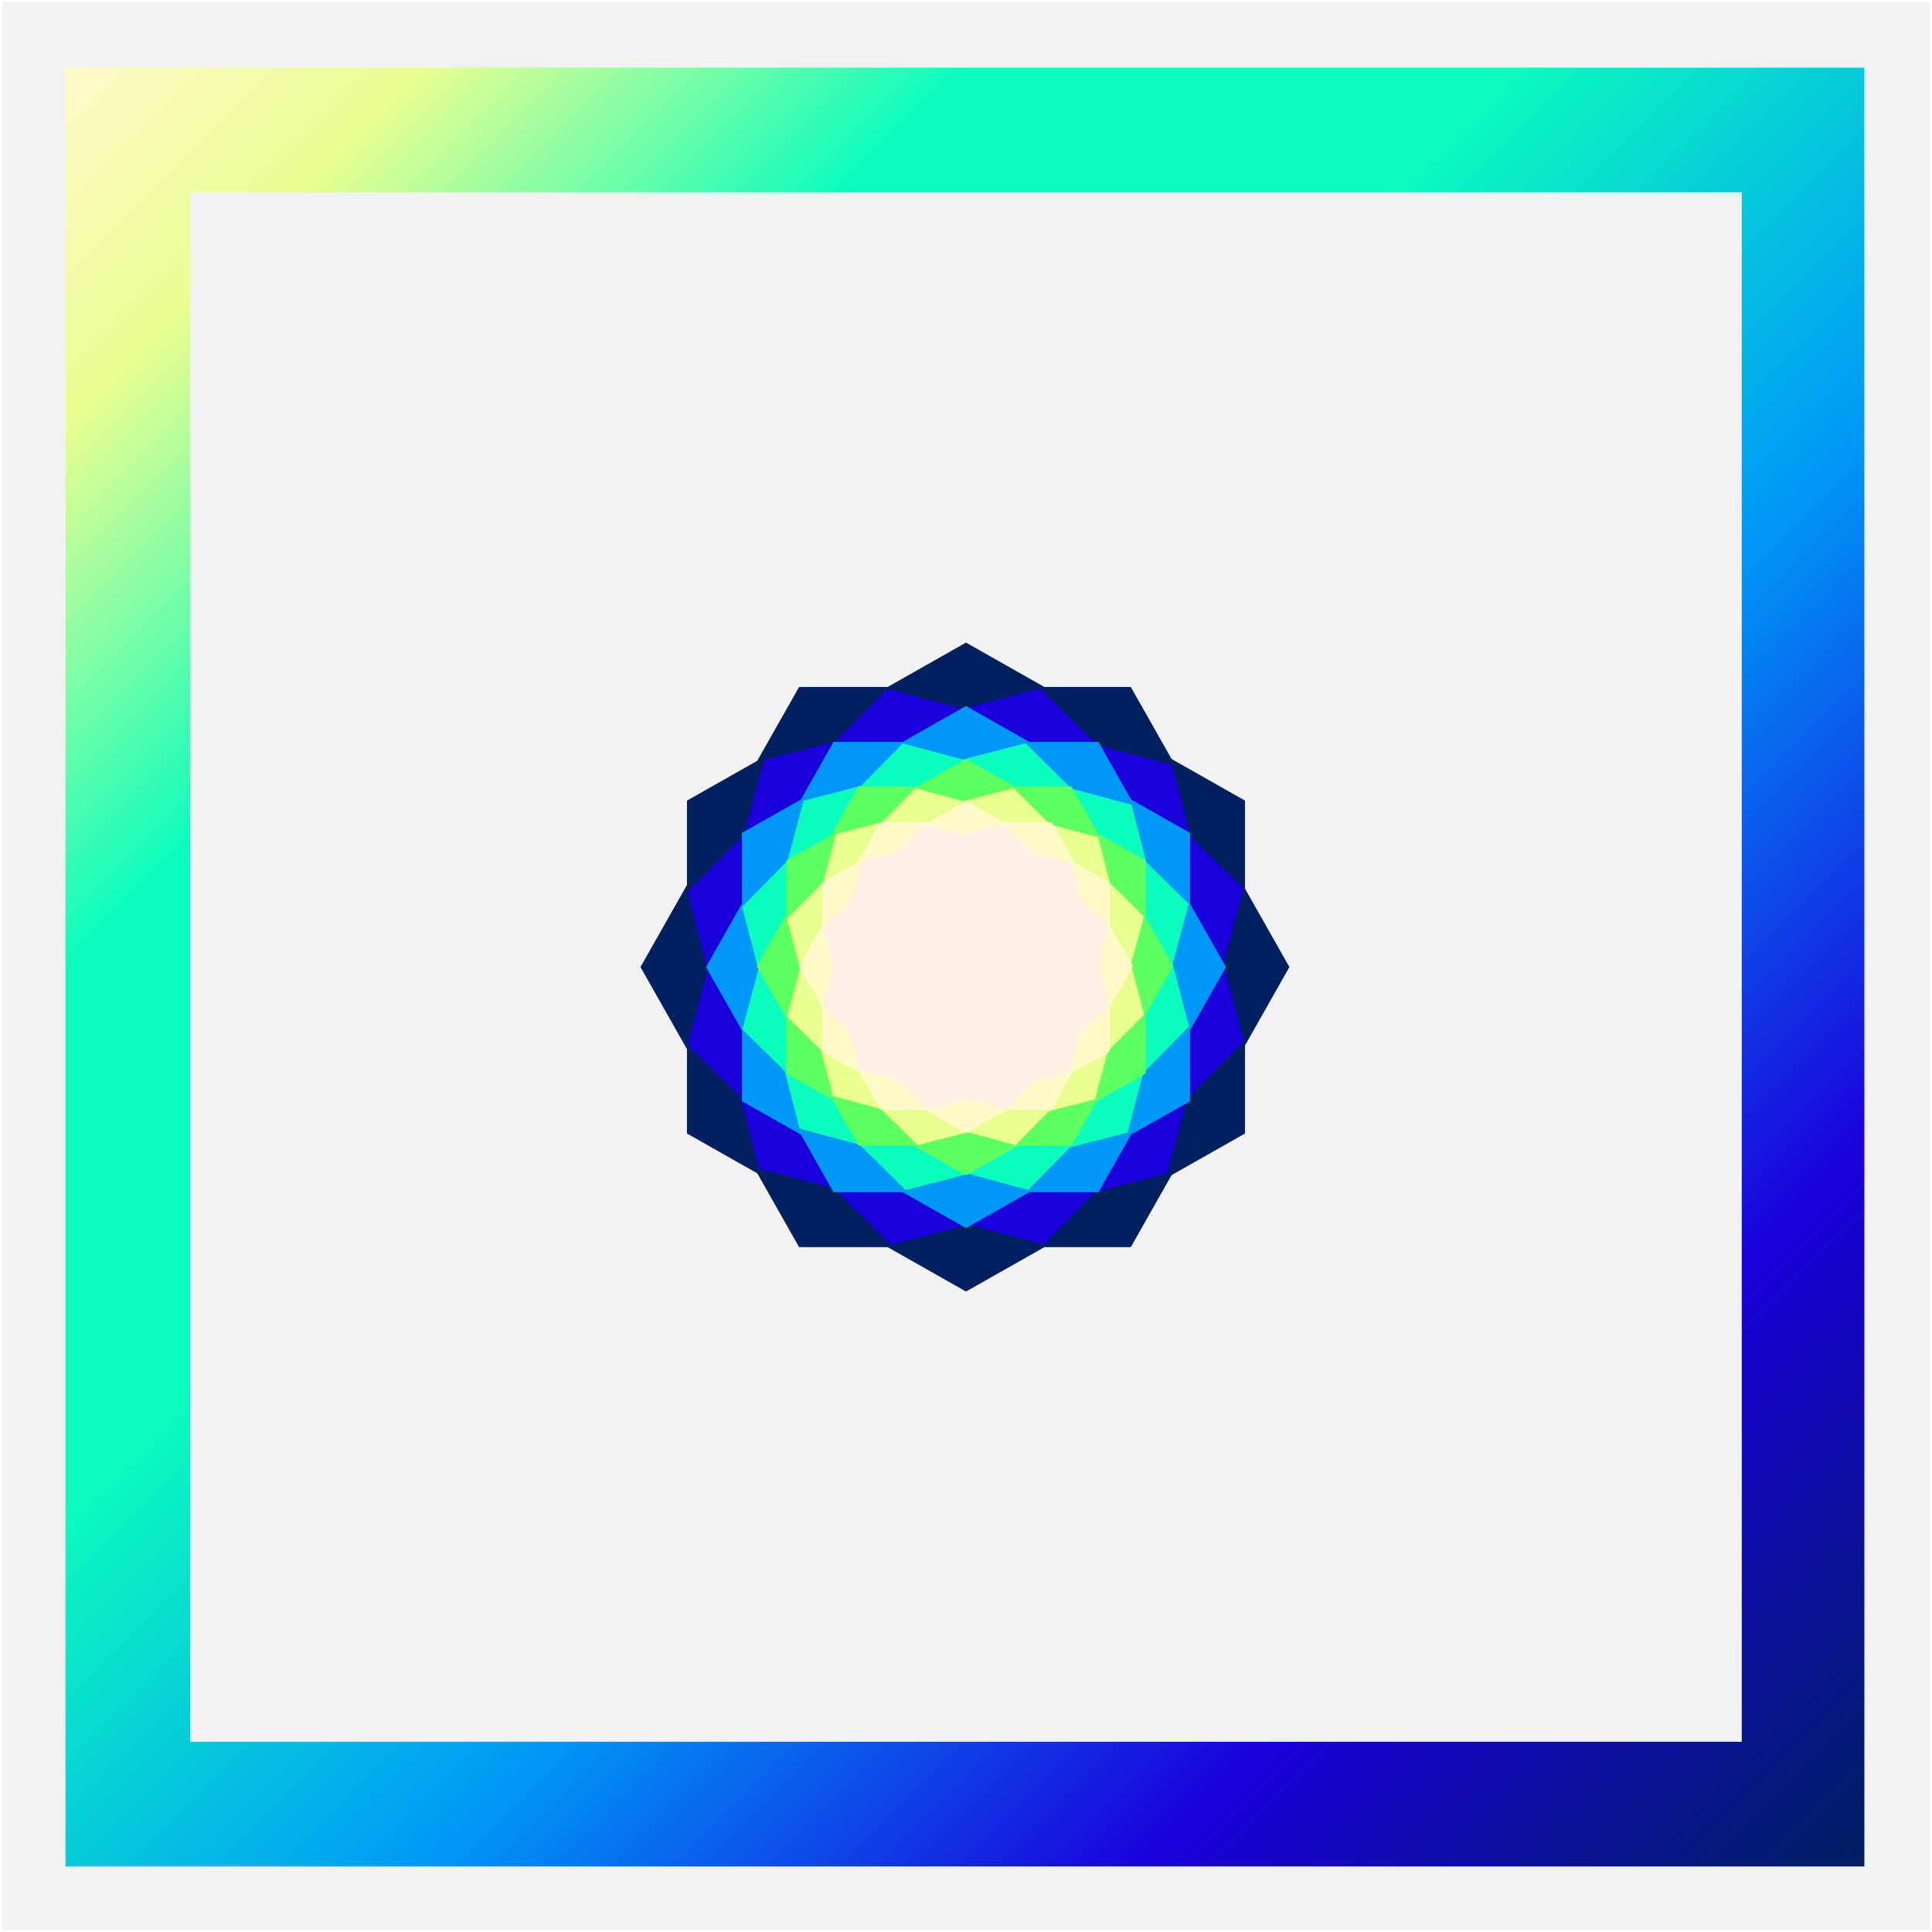
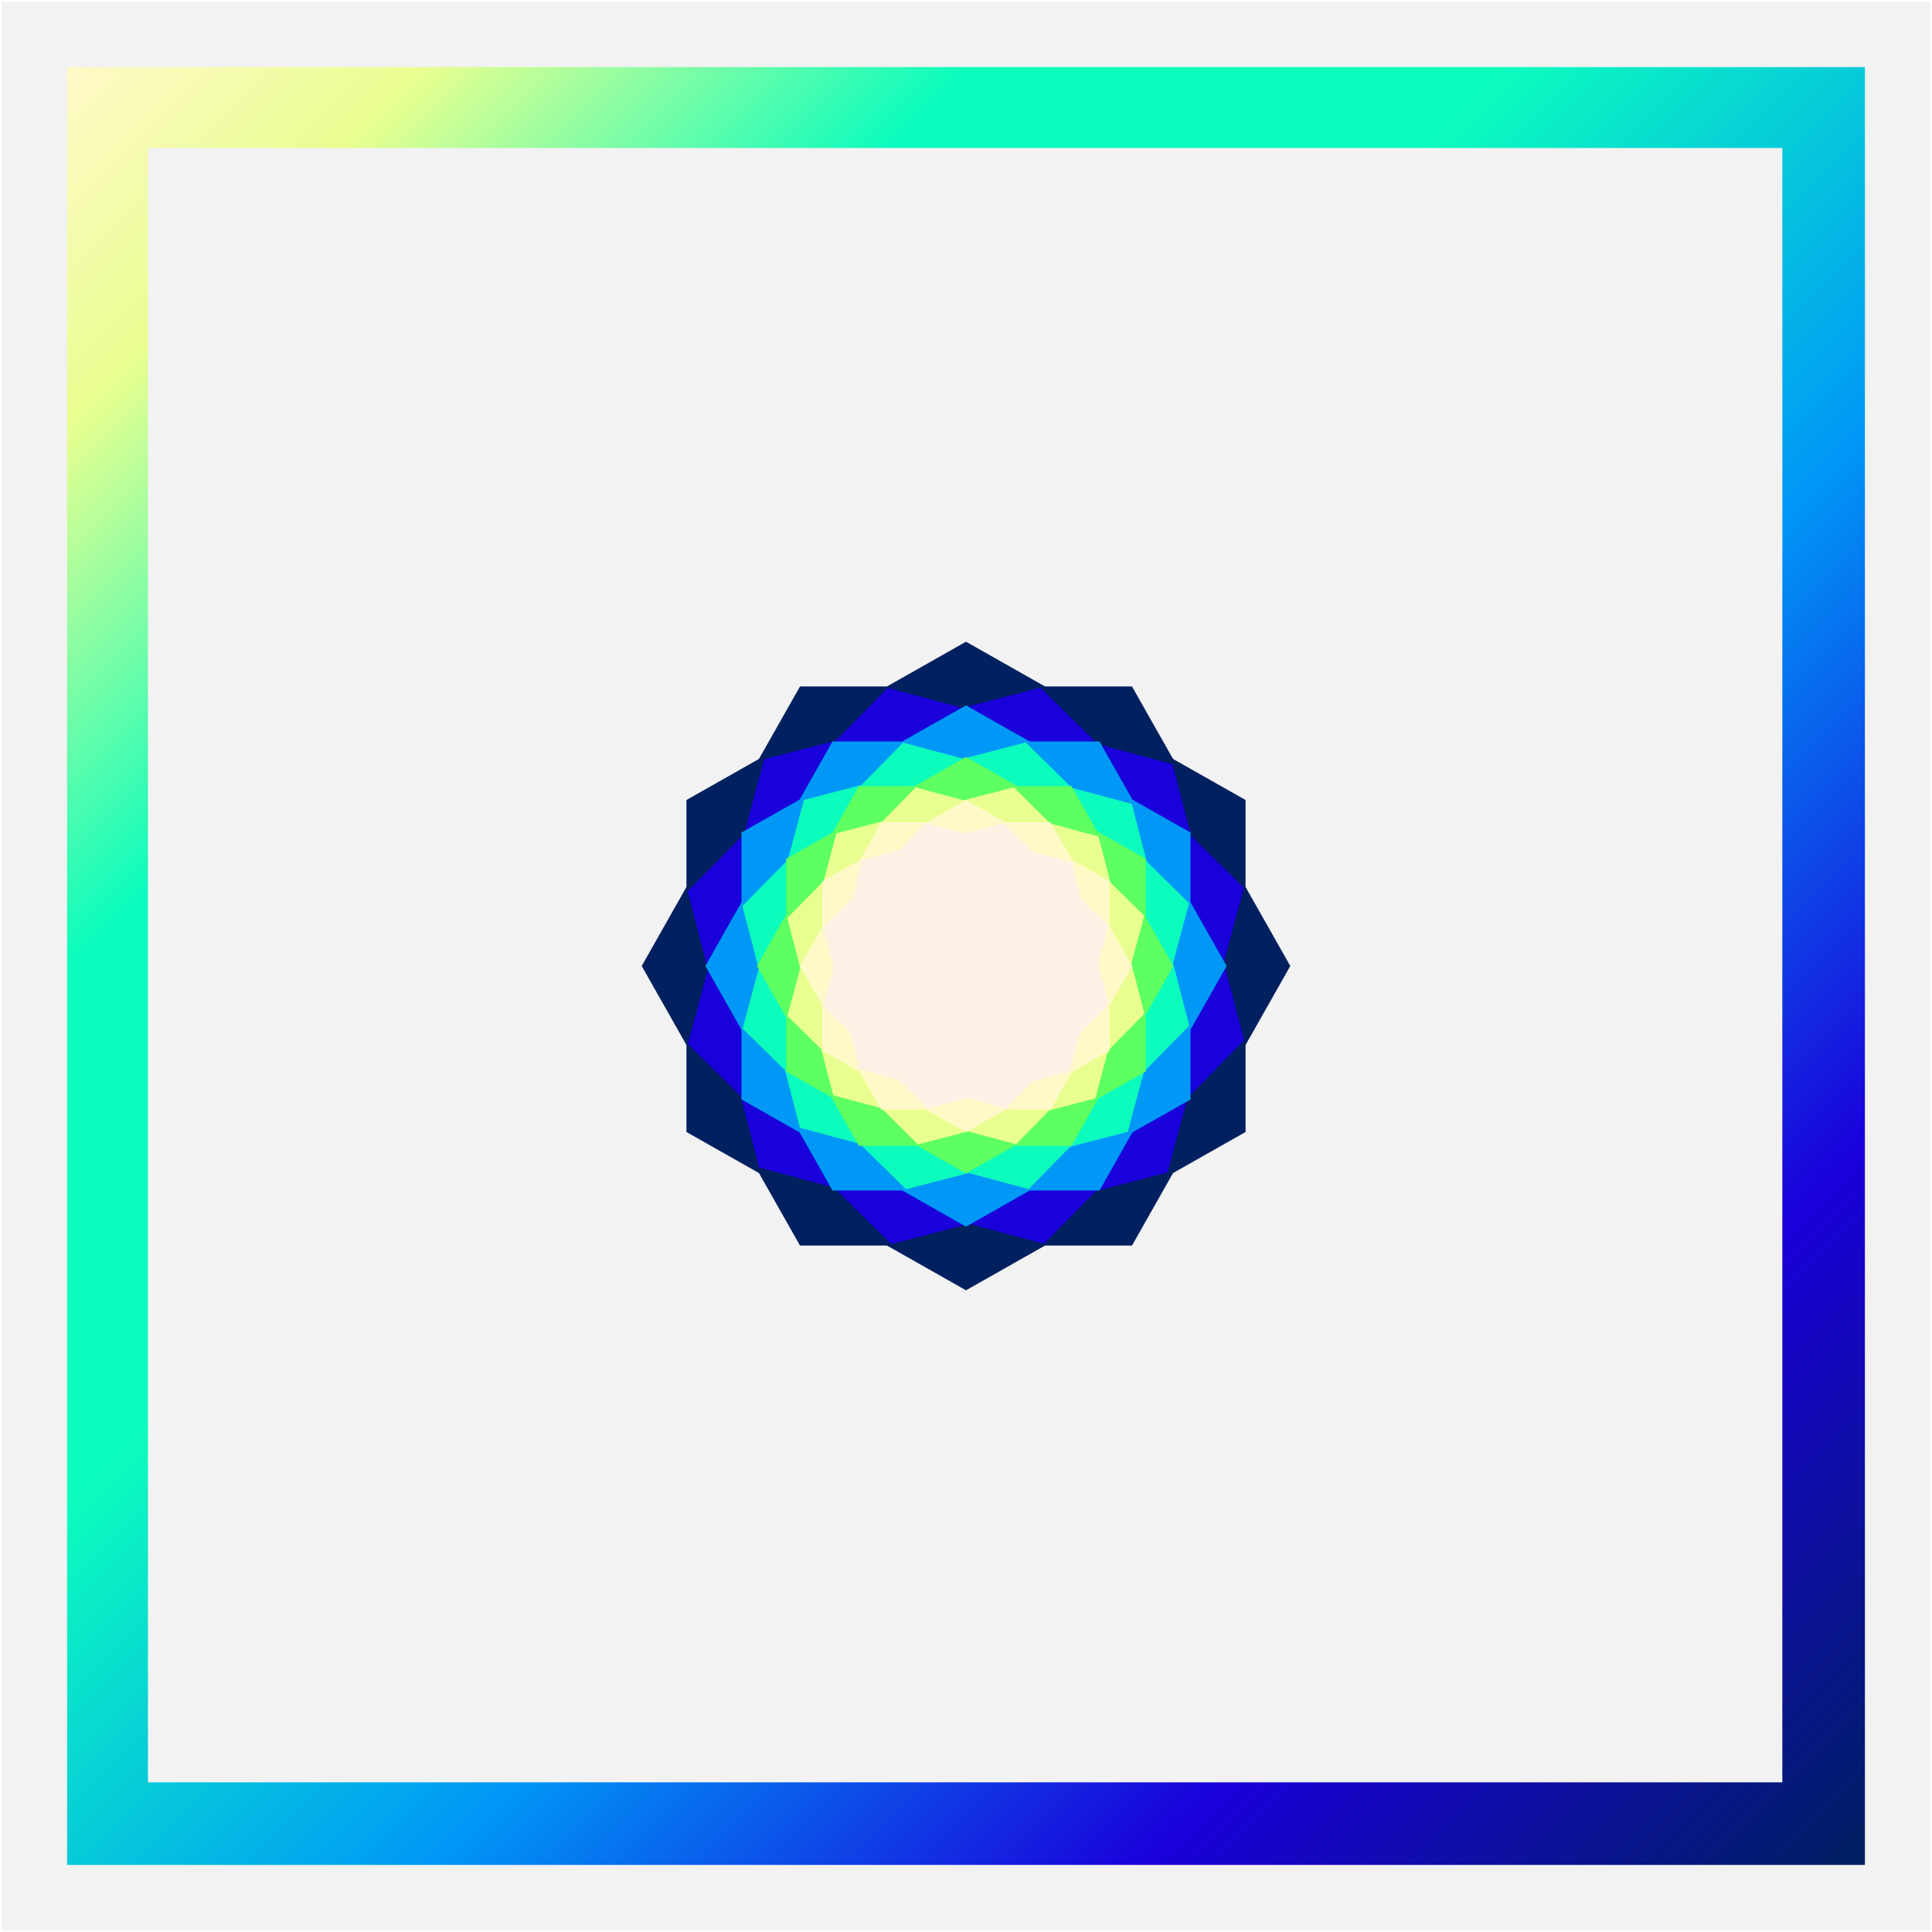
- <svg xmlns="http://www.w3.org/2000/svg" width="914" height="914" overflow="hidden">
+ <svg xmlns="http://www.w3.org/2000/svg" width="1123" height="1123" overflow="hidden">
  <defs>
    <clipPath id="clip0">
-       <path d="M-1040 47-126 47-126 961-1040 961Z" fill-rule="evenodd" clip-rule="evenodd" />
+       <path d="M-1-1 1122-1 1122 1122-1 1122Z" fill-rule="evenodd" clip-rule="evenodd" />
    </clipPath>
-     <linearGradient x1="-1009" y1="79" x2="-158" y2="930" gradientUnits="userSpaceOnUse" spreadMethod="reflect" id="fill1">
-       <stop offset="0" stop-color="#FFF9C8" class="lightyellow" />
-       <stop offset="0.1" stop-color="#E9FE90" class="yellow" />
-       <stop offset="0.25" stop-color="#0CFCBD" class="turquoise" />
-       <stop offset="0.4" stop-color="#0CFCBD" class="turquoise" />
-       <stop offset="0.6" stop-color="#0098F6" class="lightblue" />
-       <stop offset="0.8" stop-color="#1A00DA" class="blue" />
-       <stop offset="1" stop-color="#002060" class="darkblue" />
+     <linearGradient x1="38" y1="38" x2="1083" y2="1083" gradientUnits="userSpaceOnUse" spreadMethod="reflect" id="fill1">
+       <stop offset="0" stop-color="#FFF9C8" />
+       <stop offset="0.1" stop-color="#E9FE90" />
+       <stop offset="0.25" stop-color="#0CFCBD" />
+       <stop offset="0.4" stop-color="#0CFCBD" />
+       <stop offset="0.6" stop-color="#0098F6" />
+       <stop offset="0.8" stop-color="#1A00DA" />
+       <stop offset="1" stop-color="#002060" />
    </linearGradient>
  </defs>
-   <g clip-path="url(#clip0)" transform="translate(1040 -47)">
-     <rect x="-1039" y="48" width="912" height="912" fill="#F2F2F2" />
-     <rect x="-1009" y="79" width="851" height="851" fill="url(#fill1)" />
-     <rect x="-950" y="138" width="734" height="733" fill="#F2F2F2" />
-     <path d="M-737 504.5-661.968 372-505.032 372-430 504.5-505.032 637-661.968 637Z" fill="#002060" class="darkblue" fill-rule="evenodd" />
-     <path d="M-583 351-451 425.749-451 583.251-583 658-715 583.251-715 425.749Z" fill="#002060" class="darkblue" fill-rule="evenodd" />
-     <path d="M-714.805 469.051-620.166 372.819-485.457 408.914-451.613 539.573-546.252 635.804-680.961 599.709Z" fill="#1A00DA" class="blue" fill-rule="evenodd" />
-     <path d="M-547.948 372.715-451.717 467.354-487.812 602.063-618.47 635.907-714.702 541.269-678.606 406.559Z" fill="#1A00DA" class="blue" fill-rule="evenodd" />
-     <path d="M-706 504.5-645.691 398-520.309 398-460 504.5-520.309 611-645.691 611Z" fill="#0098F6" class="lightblue" fill-rule="evenodd" />
-     <path d="M-583 381-477 441.026-477 567.974-583 628-689 567.974-689 441.026Z" fill="#0098F6" class="lightblue" fill-rule="evenodd" />
-     <path d="M-688.882 475.997-612.886 398.722-504.714 427.707-477.537 532.626-553.532 609.901-661.705 580.916Z" fill="#0CFCBD" class="turquoise" fill-rule="evenodd" />
-     <path d="M-554.895 398.639-477.62 474.635-506.605 582.807-611.524 609.984-688.799 533.988-659.814 425.816Z" fill="#0CFCBD" class="turquoise" fill-rule="evenodd" />
-     <path d="M-682 504-633.866 419-533.134 419-485 504-533.134 589-633.866 589Z" fill="#5DFF61" fill-rule="evenodd" />
-     <path d="M-583 406-498 454.134-498 554.866-583 603-668 554.866-668 454.134Z" fill="#5DFF61" fill-rule="evenodd" />
-     <path d="M-667.667 481.681-606.928 419.92-520.473 443.086-498.752 526.942-559.49 588.702-645.946 565.537Z" fill="#E9FE90" class="yellow" fill-rule="evenodd" />
-     <path d="M-560.579 419.854-498.818 480.592-521.984 567.048-605.84 588.769-667.6 528.03-644.435 441.575Z" fill="#E9FE90" class="yellow" fill-rule="evenodd" />
-     <path d="M-662 504-623.493 436-542.507 436-504 504-542.507 572-623.493 572Z" fill="#FFF9C8" class="lightyellow" fill-rule="evenodd" />
-     <path d="M-582.996 426-515 464.505-515 544.495-582.996 583-650.993 544.495-650.993 464.505Z" fill="#FFF9C8" class="lightyellow" fill-rule="evenodd" />
-     <path d="M-650.711 486.224-602.166 436.863-533.068 455.378-515.708 522.399-564.252 571.76-633.351 553.245Z" fill="#FFF0E5" class="beije" fill-rule="evenodd" />
-     <path d="M-565.122 436.81-515.761 485.354-534.276 554.453-601.296 571.813-650.658 523.268-632.143 454.17Z" fill="#FFF0E5" class="beije" fill-rule="evenodd" />
+   <g clip-path="url(#clip0)" transform="translate(1 1)">
+     <rect x="0" y="0" width="1121" height="1121" fill="#F2F2F2" />
+     <rect x="38" y="38" width="1045" height="1045" fill="url(#fill1)" />
+     <rect x="85" y="85" width="950" height="950" fill="#F2F2F2" />
+     <path d="M372 560.5 464.02 398 656.98 398 749 560.5 656.98 723 464.02 723Z" fill="#002060" fill-rule="evenodd" />
+     <path d="M560.5 372 723 464.02 723 656.98 560.5 749 398 656.98 398 464.02Z" fill="#002060" fill-rule="evenodd" />
+     <path d="M398.715 517.089 515.005 398.842 680.532 443.195 722.119 603.745 605.829 721.992 440.301 677.639Z" fill="#1A00DA" fill-rule="evenodd" />
+     <path d="M603.745 398.715 721.992 515.005 677.639 680.532 517.089 722.119 398.842 605.829 443.195 440.301Z" fill="#1A00DA" fill-rule="evenodd" />
+     <path d="M409 560.5 482.9 430 638.1 430 712 560.5 638.1 691 482.9 691Z" fill="#0098F6" fill-rule="evenodd" />
+     <path d="M560.5 409 691 482.9 691 638.1 560.5 712 430 638.1 430 482.9Z" fill="#0098F6" fill-rule="evenodd" />
+     <path d="M430.569 525.624 523.95 430.671 656.87 466.286 690.265 595.209 596.883 690.162 463.963 654.547Z" fill="#0CFCBD" fill-rule="evenodd" />
+     <path d="M595.209 430.568 690.162 523.95 654.547 656.87 525.624 690.265 430.671 596.883 466.287 463.963Z" fill="#0CFCBD" fill-rule="evenodd" />
+     <path d="M439 560.5 498.176 456 621.824 456 681 560.5 621.824 665 498.176 665Z" fill="#5DFF61" fill-rule="evenodd" />
+     <path d="M560.5 439 665 498.176 665 621.824 560.5 681 456 621.824 456 498.176Z" fill="#5DFF61" fill-rule="evenodd" />
+     <path d="M456.637 532.609 531.271 456.719 637.506 485.184 664.196 588.224 589.562 664.114 483.327 635.649Z" fill="#E9FE90" fill-rule="evenodd" />
+     <path d="M588.224 456.637 664.114 531.271 635.649 637.506 532.609 664.196 456.719 589.562 485.184 483.327Z" fill="#E9FE90" fill-rule="evenodd" />
+     <path d="M464 560.5 511.284 477 609.716 477 657 560.5 609.716 644 511.284 644Z" fill="#FFF9C8" fill-rule="evenodd" />
+     <path d="M560.5 464 644 511.284 644 609.716 560.5 657 477 609.716 477 511.284Z" fill="#FFF9C8" fill-rule="evenodd" />
+     <path d="M477.472 538.192 537.123 477.538 622.029 500.288 643.361 582.642 583.711 643.296 498.804 620.545Z" fill="#FFF0E5" fill-rule="evenodd" />
+     <path d="M582.642 477.472 643.296 537.123 620.545 622.029 538.192 643.361 477.537 583.711 500.288 498.804Z" fill="#FFF0E5" fill-rule="evenodd" />
  </g>
</svg>
